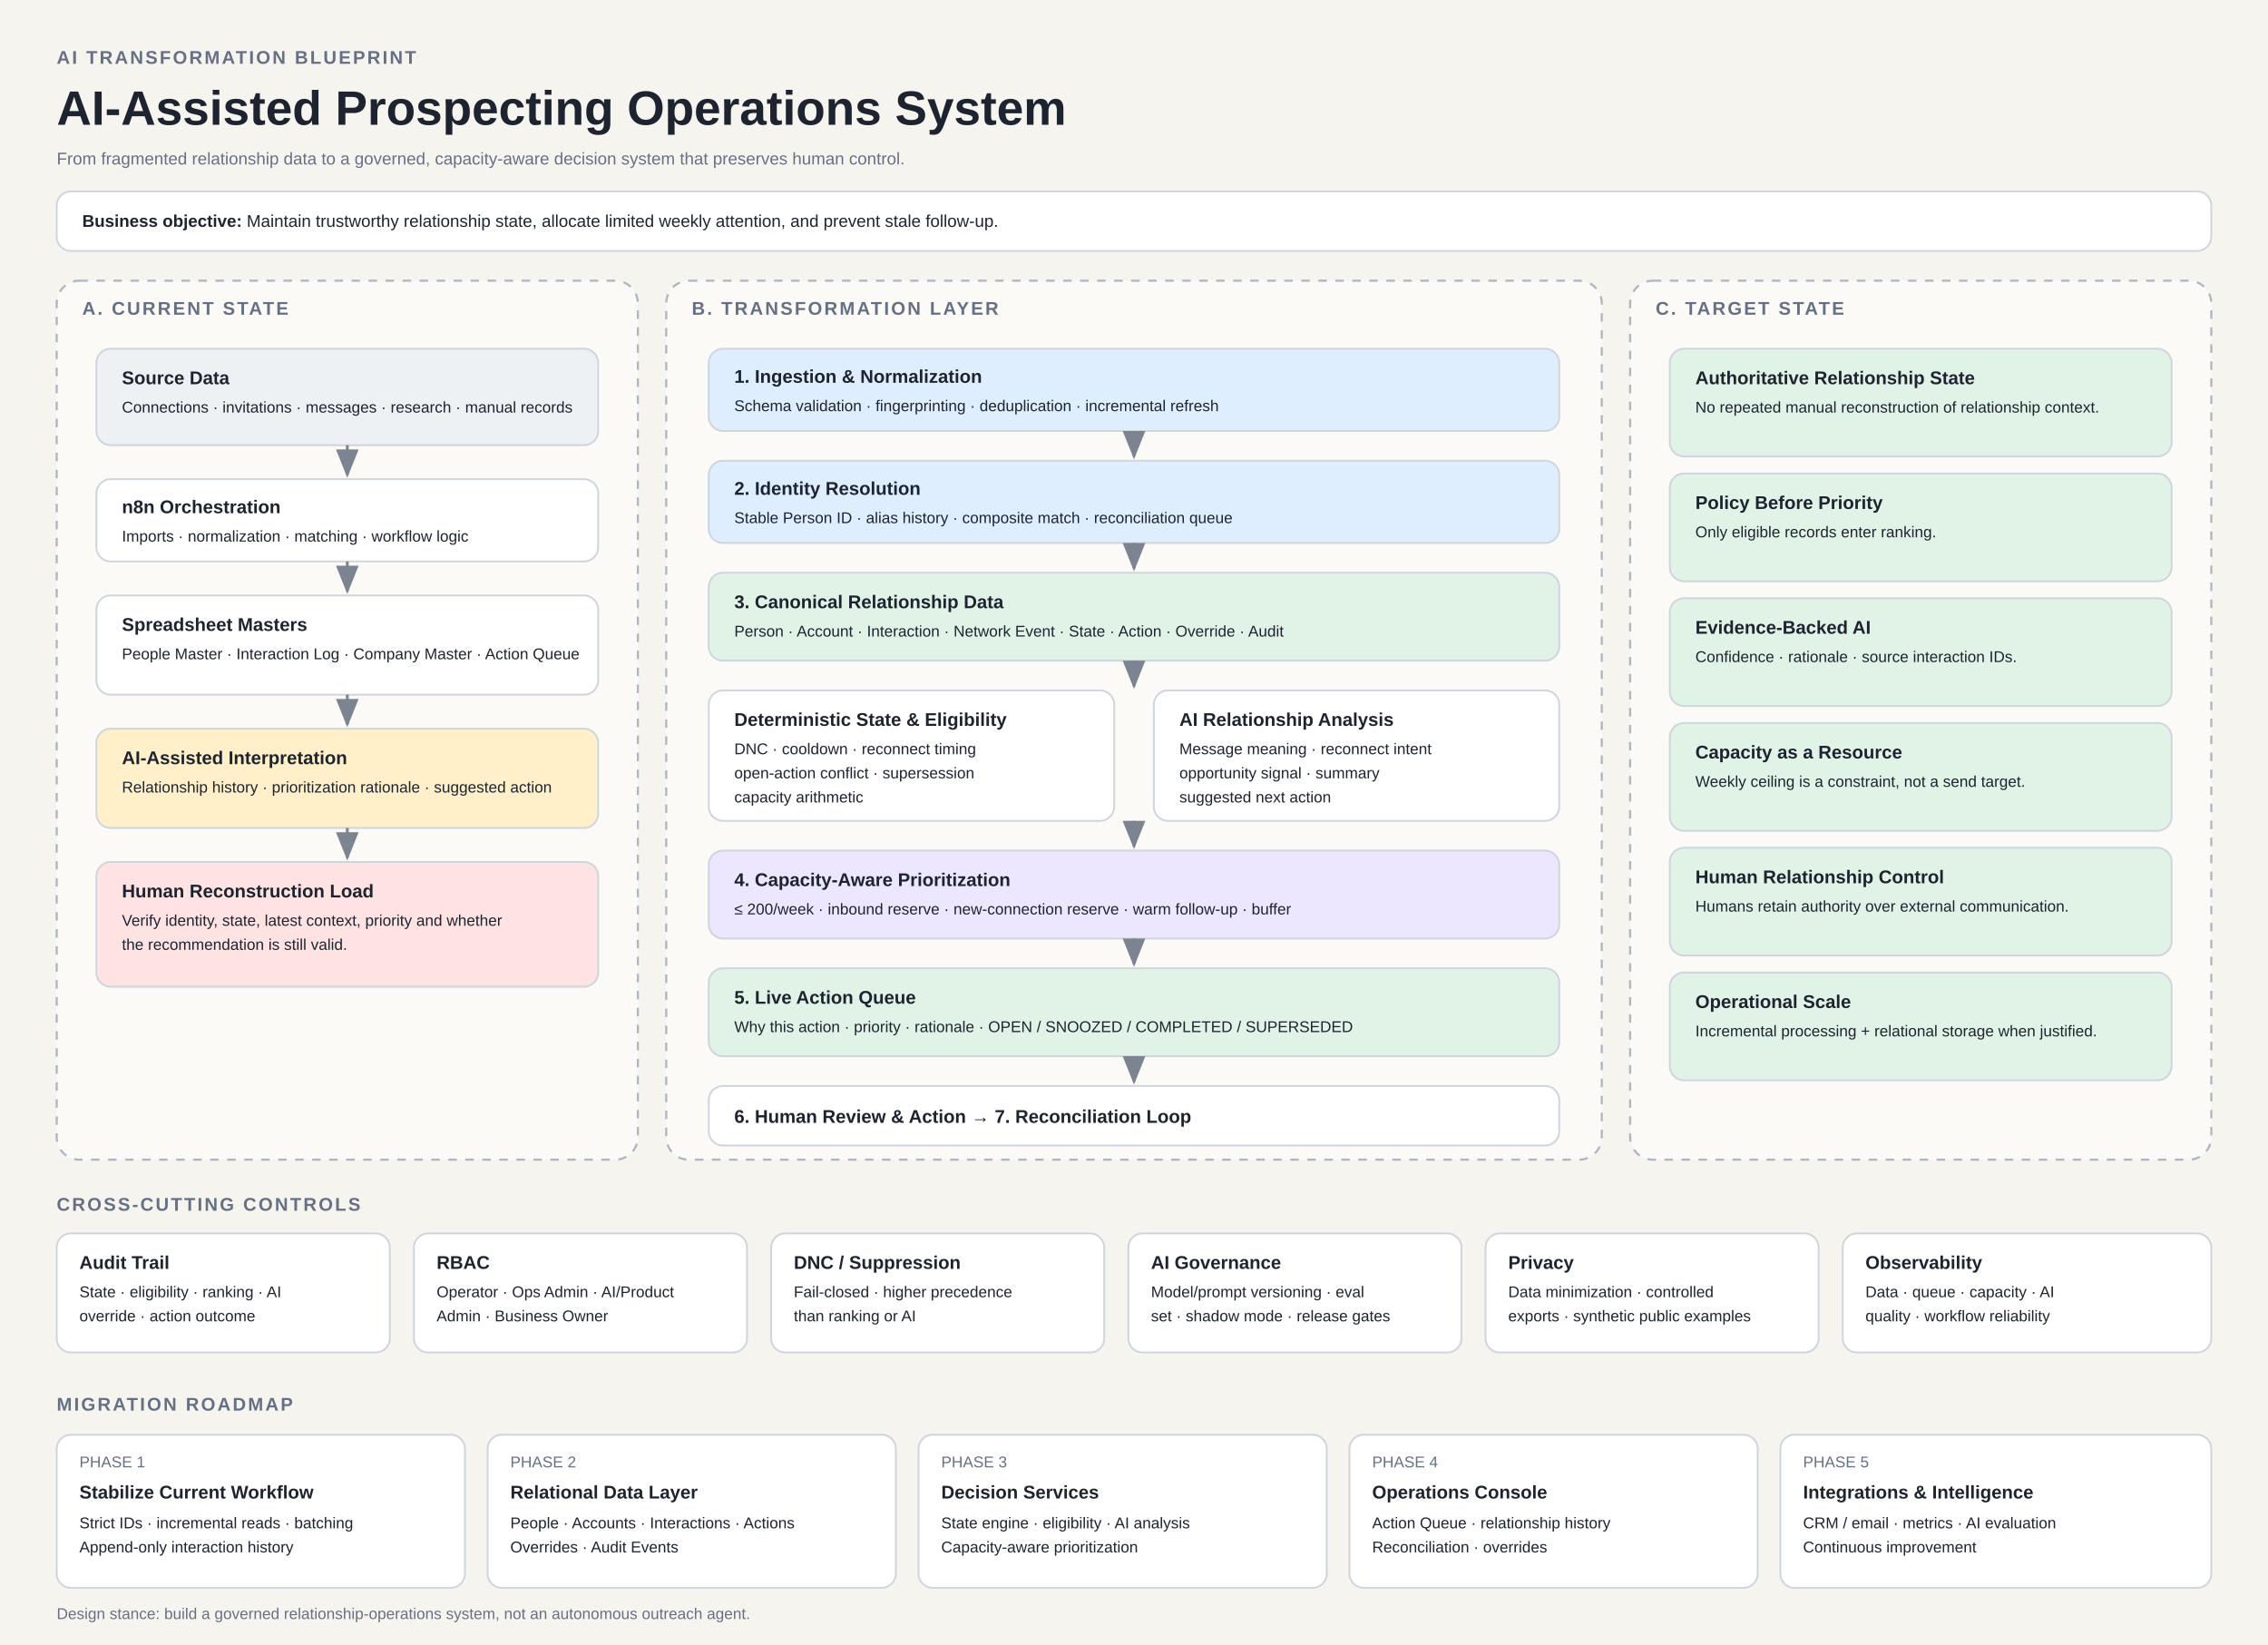
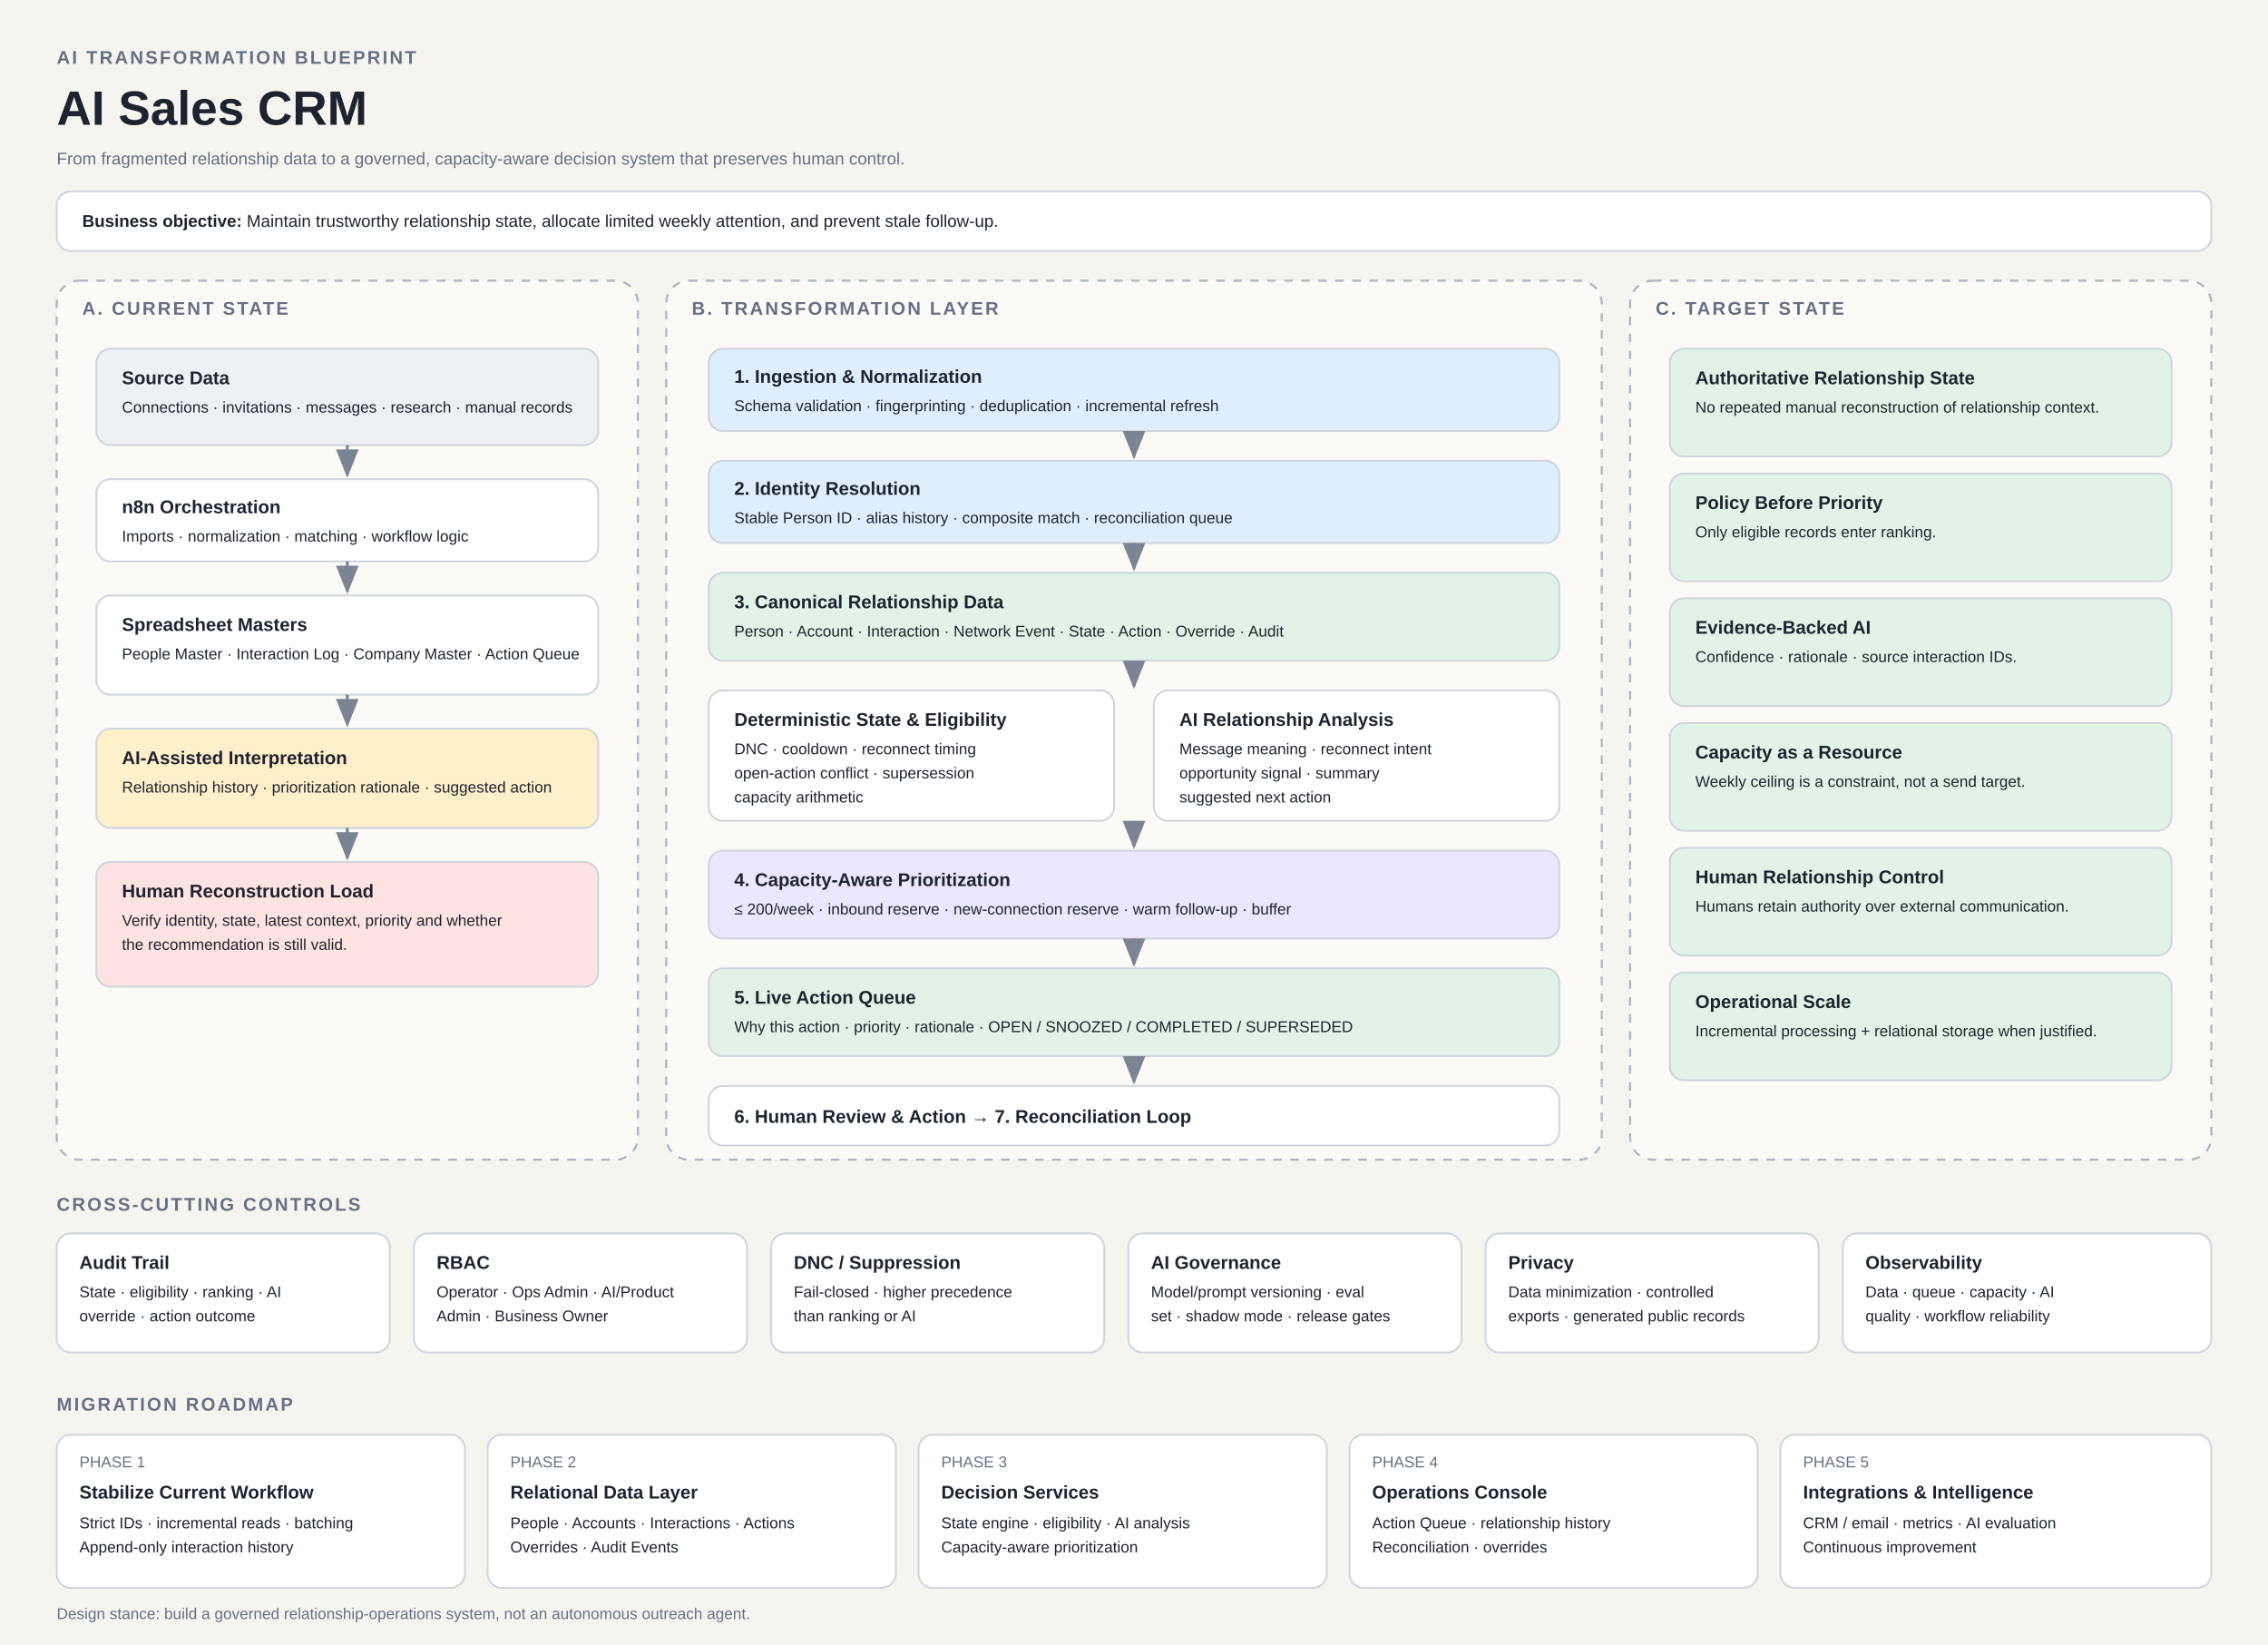
<svg xmlns="http://www.w3.org/2000/svg" width="1600" height="1160" viewBox="0 0 1600 1160">
  <defs>
    <style>
    .t{font-family:Arial,Helvetica,sans-serif;fill:#1d2430}.muted{fill:#667085}.zone{fill:#fbfaf7;stroke:#aeb6c1;stroke-width:1.5;stroke-dasharray:6 6}
    .box{fill:#fff;stroke:#cfd5dd;stroke-width:1.3}.blue{fill:#dfeeff}.green{fill:#e1f3e7}.amber{fill:#fff0c9}.red{fill:#ffe3e3}.violet{fill:#ece6ff}.slate{fill:#eef1f4}
    .h1{font-size:34px;font-weight:700}.h2{font-size:13px;font-weight:700;letter-spacing:1.4px}.b{font-size:13px;font-weight:700}.s{font-size:11px}.m{font-size:12px}
    .arrow{stroke:#7b8490;stroke-width:2;fill:none;marker-end:url(#ah)}
  </style>
    <marker id="ah" markerWidth="10" markerHeight="8" refX="9" refY="4" orient="auto">
      <path d="M0,0 L10,4 L0,8 z" fill="#7b8490" />
    </marker>
  </defs>
  <rect width="1600" height="1160" fill="#f6f4ef" />
  <text x="40" y="45" class="t h2 muted">AI TRANSFORMATION BLUEPRINT</text>
-   <text x="40" y="88" class="t h1">AI-Assisted Prospecting Operations System</text>
+   <text x="40" y="88" class="t h1">AI Sales CRM</text>
  <text x="40" y="116" class="t m muted">From fragmented relationship data to a governed, capacity-aware decision system that preserves human control.</text>
  <rect x="40" y="135" width="1520" height="42" rx="10" class="box" />
  <text x="58" y="160" class="t m">
    <tspan font-weight="700">Business objective:</tspan> Maintain trustworthy relationship state, allocate limited weekly attention, and prevent stale follow-up.</text>
  <rect x="40" y="198" width="410" height="620" rx="16" class="zone" />
  <rect x="470" y="198" width="660" height="620" rx="16" class="zone" />
  <rect x="1150" y="198" width="410" height="620" rx="16" class="zone" />
  <text x="58" y="222" class="t h2 muted">A. CURRENT STATE</text>
  <text x="488" y="222" class="t h2 muted">B. TRANSFORMATION LAYER</text>
  <text x="1168" y="222" class="t h2 muted">C. TARGET STATE</text>
  <rect x="68" y="246" width="354" height="68" rx="10" class="box slate" />
  <text x="86" y="271" class="t b">Source Data</text>
  <text x="86" y="291" class="t s">Connections · invitations · messages · research · manual records</text>
  <line x1="245" y1="314" x2="245" y2="335" class="arrow" />
  <rect x="68" y="338" width="354" height="58" rx="10" class="box" />
  <text x="86" y="362" class="t b">n8n Orchestration</text>
  <text x="86" y="382" class="t s">Imports · normalization · matching · workflow logic</text>
  <line x1="245" y1="396" x2="245" y2="417" class="arrow" />
  <rect x="68" y="420" width="354" height="70" rx="10" class="box" />
  <text x="86" y="445" class="t b">Spreadsheet Masters</text>
  <text x="86" y="465" class="t s">People Master · Interaction Log · Company Master · Action Queue</text>
  <line x1="245" y1="490" x2="245" y2="511" class="arrow" />
  <rect x="68" y="514" width="354" height="70" rx="10" class="box amber" />
  <text x="86" y="539" class="t b">AI-Assisted Interpretation</text>
  <text x="86" y="559" class="t s">Relationship history · prioritization rationale · suggested action</text>
  <line x1="245" y1="584" x2="245" y2="605" class="arrow" />
  <rect x="68" y="608" width="354" height="88" rx="10" class="box red" />
  <text x="86" y="633" class="t b">Human Reconstruction Load</text>
  <text x="86" y="653" class="t s">Verify identity, state, latest context, priority and whether</text>
  <text x="86" y="670" class="t s">the recommendation is still valid.</text>
  <rect x="500" y="246" width="600" height="58" rx="10" class="box blue" />
  <text x="518" y="270" class="t b">1. Ingestion &amp; Normalization</text>
  <text x="518" y="290" class="t s">Schema validation · fingerprinting · deduplication · incremental refresh</text>
  <line x1="800" y1="304" x2="800" y2="322" class="arrow" />
  <rect x="500" y="325" width="600" height="58" rx="10" class="box blue" />
  <text x="518" y="349" class="t b">2. Identity Resolution</text>
  <text x="518" y="369" class="t s">Stable Person ID · alias history · composite match · reconciliation queue</text>
  <line x1="800" y1="383" x2="800" y2="401" class="arrow" />
  <rect x="500" y="404" width="600" height="62" rx="10" class="box green" />
  <text x="518" y="429" class="t b">3. Canonical Relationship Data</text>
  <text x="518" y="449" class="t s">Person · Account · Interaction · Network Event · State · Action · Override · Audit</text>
  <line x1="800" y1="466" x2="800" y2="484" class="arrow" />
  <rect x="500" y="487" width="286" height="92" rx="10" class="box" />
  <text x="518" y="512" class="t b">Deterministic State &amp; Eligibility</text>
  <text x="518" y="532" class="t s">DNC · cooldown · reconnect timing</text>
  <text x="518" y="549" class="t s">open-action conflict · supersession</text>
  <text x="518" y="566" class="t s">capacity arithmetic</text>
  <rect x="814" y="487" width="286" height="92" rx="10" class="box" />
  <text x="832" y="512" class="t b">AI Relationship Analysis</text>
  <text x="832" y="532" class="t s">Message meaning · reconnect intent</text>
  <text x="832" y="549" class="t s">opportunity signal · summary</text>
  <text x="832" y="566" class="t s">suggested next action</text>
  <line x1="800" y1="579" x2="800" y2="597" class="arrow" />
  <rect x="500" y="600" width="600" height="62" rx="10" class="box violet" />
  <text x="518" y="625" class="t b">4. Capacity-Aware Prioritization</text>
  <text x="518" y="645" class="t s">≤ 200/week · inbound reserve · new-connection reserve · warm follow-up · buffer</text>
  <line x1="800" y1="662" x2="800" y2="680" class="arrow" />
  <rect x="500" y="683" width="600" height="62" rx="10" class="box green" />
  <text x="518" y="708" class="t b">5. Live Action Queue</text>
  <text x="518" y="728" class="t s">Why this action · priority · rationale · OPEN / SNOOZED / COMPLETED / SUPERSEDED</text>
  <line x1="800" y1="745" x2="800" y2="763" class="arrow" />
  <rect x="500" y="766" width="600" height="42" rx="10" class="box" />
  <text x="518" y="792" class="t b">6. Human Review &amp; Action → 7. Reconciliation Loop</text>
  <rect x="1178" y="246" width="354" height="76" rx="10" class="box green" />
  <text x="1196" y="271" class="t b">Authoritative Relationship State</text>
  <text x="1196" y="291" class="t s">No repeated manual reconstruction of relationship context.</text>
  <rect x="1178" y="334" width="354" height="76" rx="10" class="box green" />
  <text x="1196" y="359" class="t b">Policy Before Priority</text>
  <text x="1196" y="379" class="t s">Only eligible records enter ranking.</text>
  <rect x="1178" y="422" width="354" height="76" rx="10" class="box green" />
  <text x="1196" y="447" class="t b">Evidence-Backed AI</text>
  <text x="1196" y="467" class="t s">Confidence · rationale · source interaction IDs.</text>
  <rect x="1178" y="510" width="354" height="76" rx="10" class="box green" />
  <text x="1196" y="535" class="t b">Capacity as a Resource</text>
  <text x="1196" y="555" class="t s">Weekly ceiling is a constraint, not a send target.</text>
  <rect x="1178" y="598" width="354" height="76" rx="10" class="box green" />
  <text x="1196" y="623" class="t b">Human Relationship Control</text>
  <text x="1196" y="643" class="t s">Humans retain authority over external communication.</text>
  <rect x="1178" y="686" width="354" height="76" rx="10" class="box green" />
  <text x="1196" y="711" class="t b">Operational Scale</text>
  <text x="1196" y="731" class="t s">Incremental processing + relational storage when justified.</text>
  <text x="40" y="854" class="t h2 muted">CROSS-CUTTING CONTROLS</text>
  <g>
    <rect x="40" y="870" width="235" height="84" rx="10" class="box" />
    <text x="56" y="895" class="t b">Audit Trail</text>
    <text x="56" y="915" class="t s">State · eligibility · ranking · AI</text>
    <text x="56" y="932" class="t s">override · action outcome</text>
    <rect x="292" y="870" width="235" height="84" rx="10" class="box" />
    <text x="308" y="895" class="t b">RBAC</text>
    <text x="308" y="915" class="t s">Operator · Ops Admin · AI/Product</text>
    <text x="308" y="932" class="t s">Admin · Business Owner</text>
    <rect x="544" y="870" width="235" height="84" rx="10" class="box" />
    <text x="560" y="895" class="t b">DNC / Suppression</text>
    <text x="560" y="915" class="t s">Fail-closed · higher precedence</text>
    <text x="560" y="932" class="t s">than ranking or AI</text>
    <rect x="796" y="870" width="235" height="84" rx="10" class="box" />
    <text x="812" y="895" class="t b">AI Governance</text>
    <text x="812" y="915" class="t s">Model/prompt versioning · eval</text>
    <text x="812" y="932" class="t s">set · shadow mode · release gates</text>
    <rect x="1048" y="870" width="235" height="84" rx="10" class="box" />
    <text x="1064" y="895" class="t b">Privacy</text>
    <text x="1064" y="915" class="t s">Data minimization · controlled</text>
-     <text x="1064" y="932" class="t s">exports · synthetic public examples</text>
+     <text x="1064" y="932" class="t s">exports · generated public records</text>
    <rect x="1300" y="870" width="260" height="84" rx="10" class="box" />
    <text x="1316" y="895" class="t b">Observability</text>
    <text x="1316" y="915" class="t s">Data · queue · capacity · AI</text>
    <text x="1316" y="932" class="t s">quality · workflow reliability</text>
  </g>
  <text x="40" y="995" class="t h2 muted">MIGRATION ROADMAP</text>
  <rect x="40" y="1012" width="288" height="108" rx="10" class="box" />
  <text x="56" y="1035" class="t s muted">PHASE 1</text>
  <text x="56" y="1057" class="t b">Stabilize Current Workflow</text>
  <text x="56" y="1078" class="t s">Strict IDs · incremental reads · batching</text>
  <text x="56" y="1095" class="t s">Append-only interaction history</text>
  <rect x="344" y="1012" width="288" height="108" rx="10" class="box" />
  <text x="360" y="1035" class="t s muted">PHASE 2</text>
  <text x="360" y="1057" class="t b">Relational Data Layer</text>
  <text x="360" y="1078" class="t s">People · Accounts · Interactions · Actions</text>
  <text x="360" y="1095" class="t s">Overrides · Audit Events</text>
  <rect x="648" y="1012" width="288" height="108" rx="10" class="box" />
  <text x="664" y="1035" class="t s muted">PHASE 3</text>
  <text x="664" y="1057" class="t b">Decision Services</text>
  <text x="664" y="1078" class="t s">State engine · eligibility · AI analysis</text>
  <text x="664" y="1095" class="t s">Capacity-aware prioritization</text>
  <rect x="952" y="1012" width="288" height="108" rx="10" class="box" />
  <text x="968" y="1035" class="t s muted">PHASE 4</text>
  <text x="968" y="1057" class="t b">Operations Console</text>
  <text x="968" y="1078" class="t s">Action Queue · relationship history</text>
  <text x="968" y="1095" class="t s">Reconciliation · overrides</text>
  <rect x="1256" y="1012" width="304" height="108" rx="10" class="box" />
  <text x="1272" y="1035" class="t s muted">PHASE 5</text>
  <text x="1272" y="1057" class="t b">Integrations &amp; Intelligence</text>
  <text x="1272" y="1078" class="t s">CRM / email · metrics · AI evaluation</text>
  <text x="1272" y="1095" class="t s">Continuous improvement</text>
  <text x="40" y="1142" class="t s muted">Design stance: build a governed relationship-operations system, not an autonomous outreach agent.</text>
</svg>
